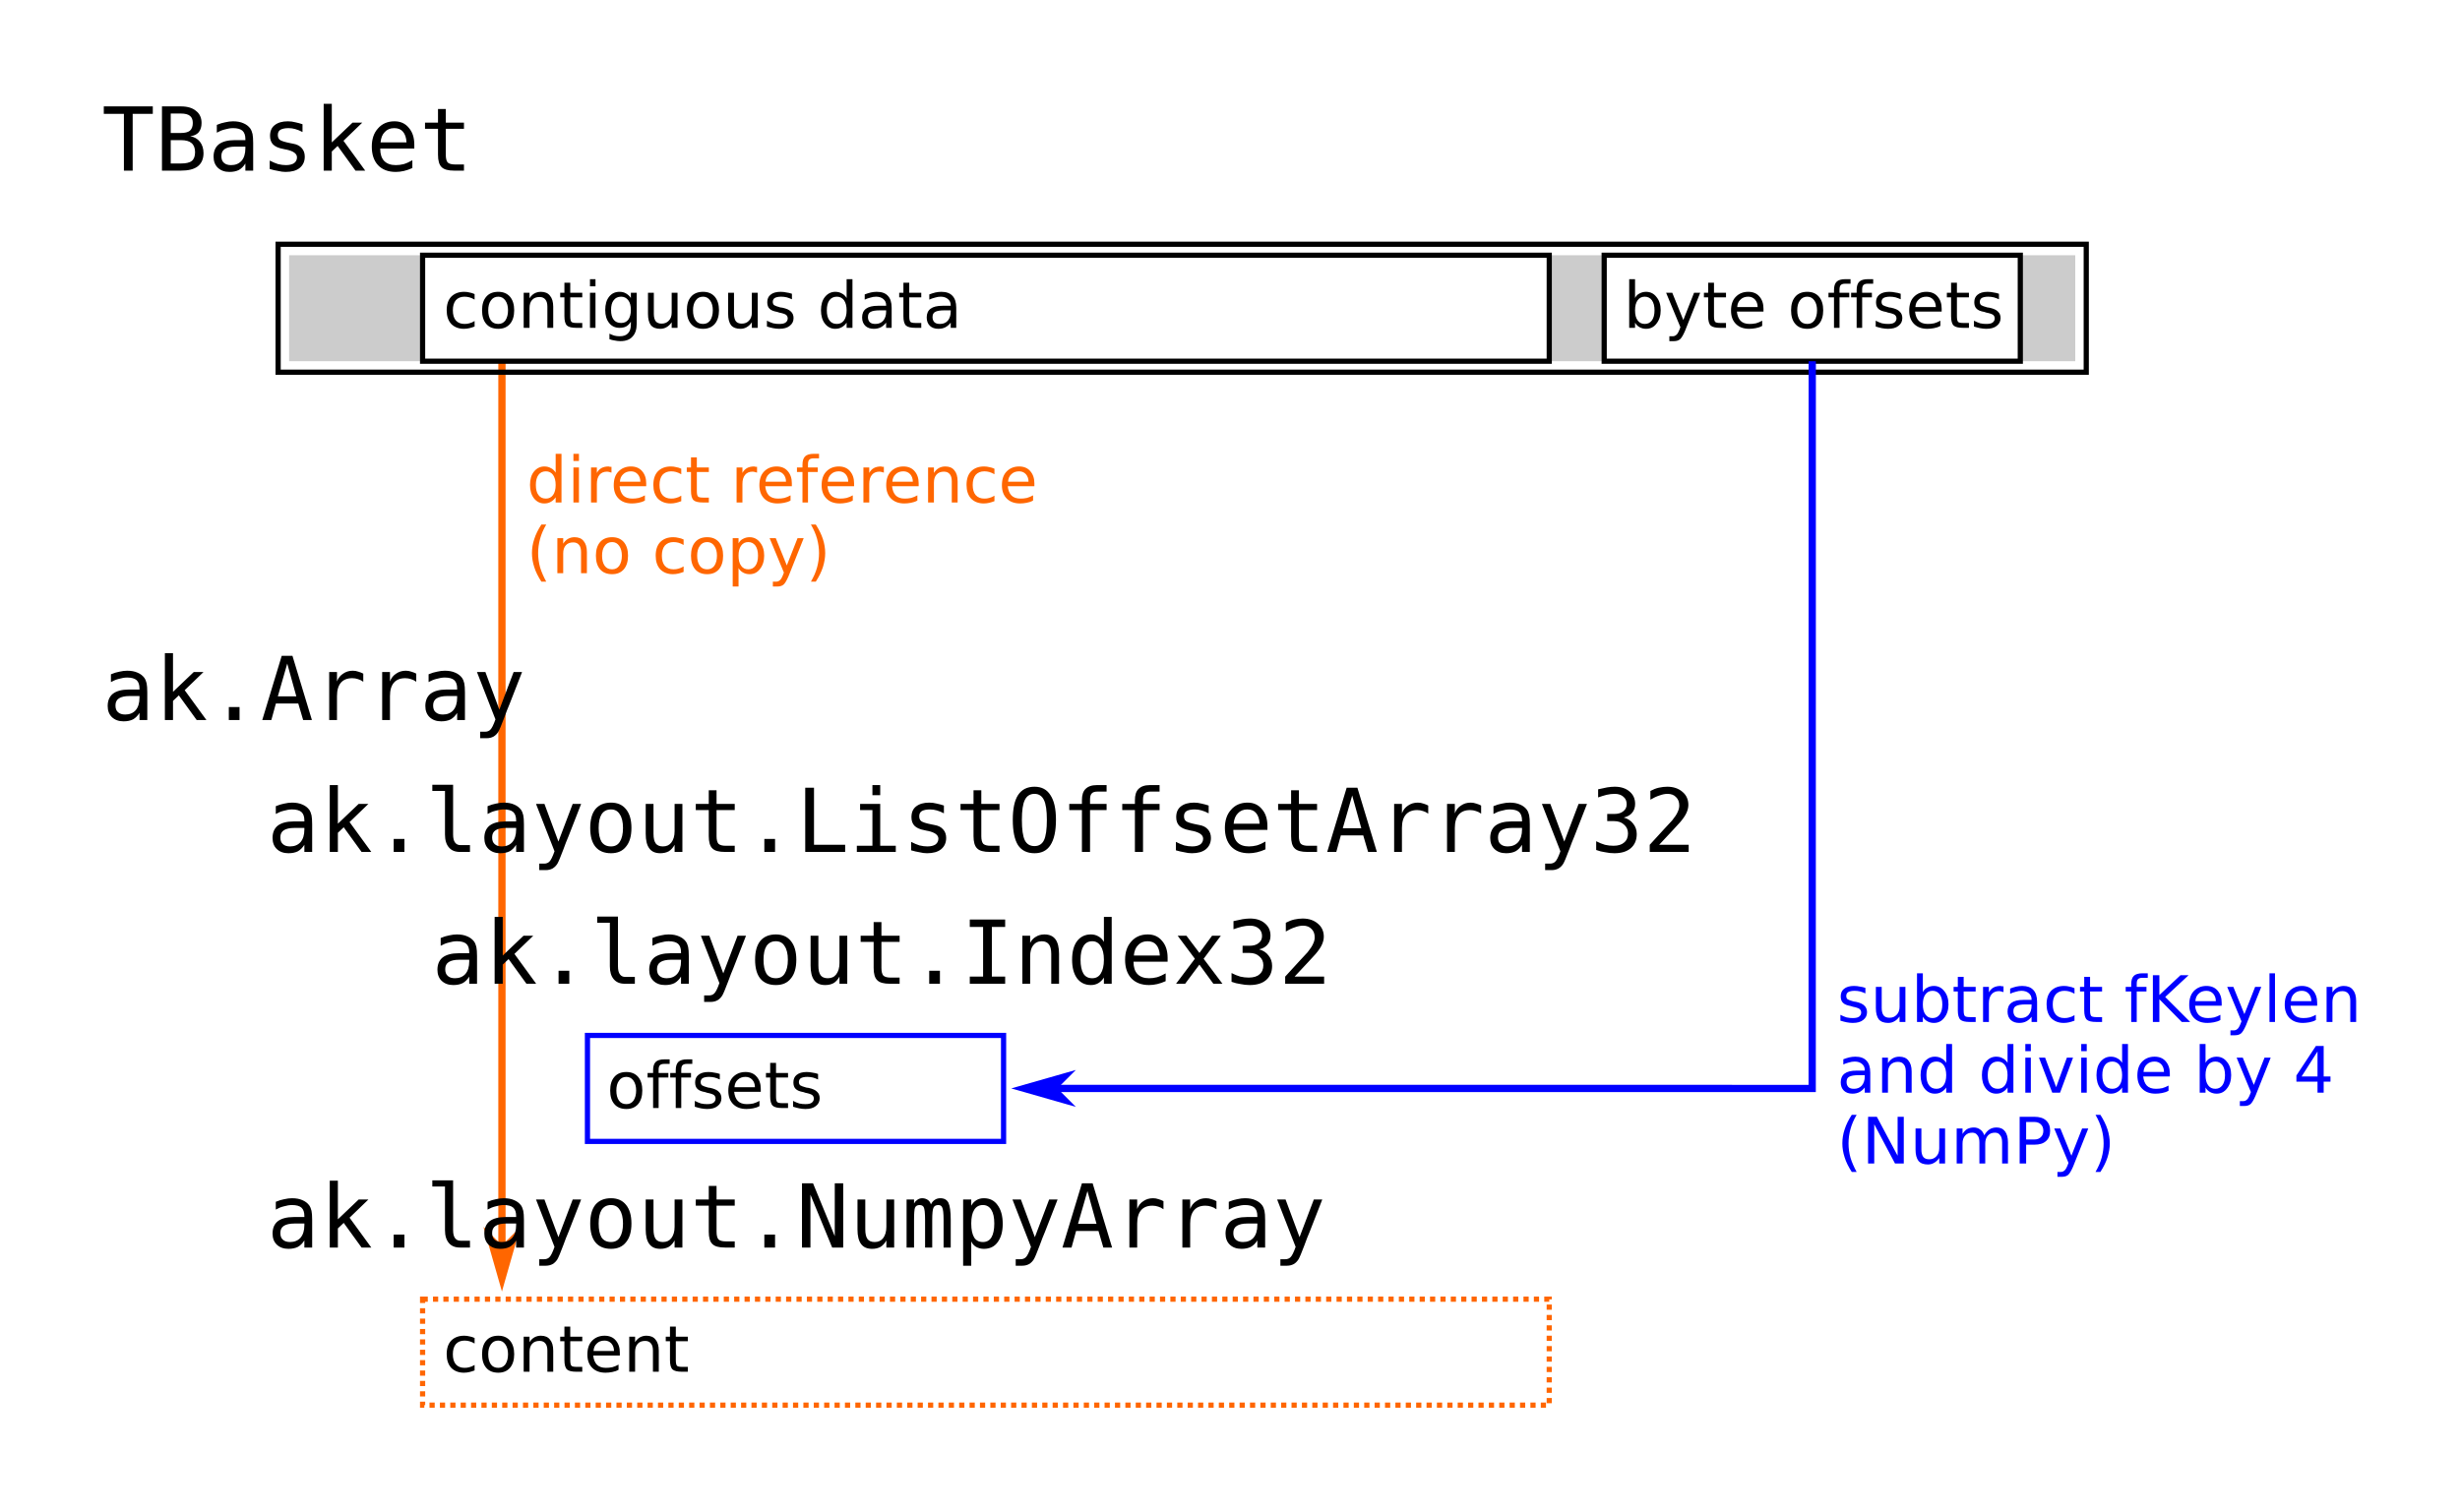
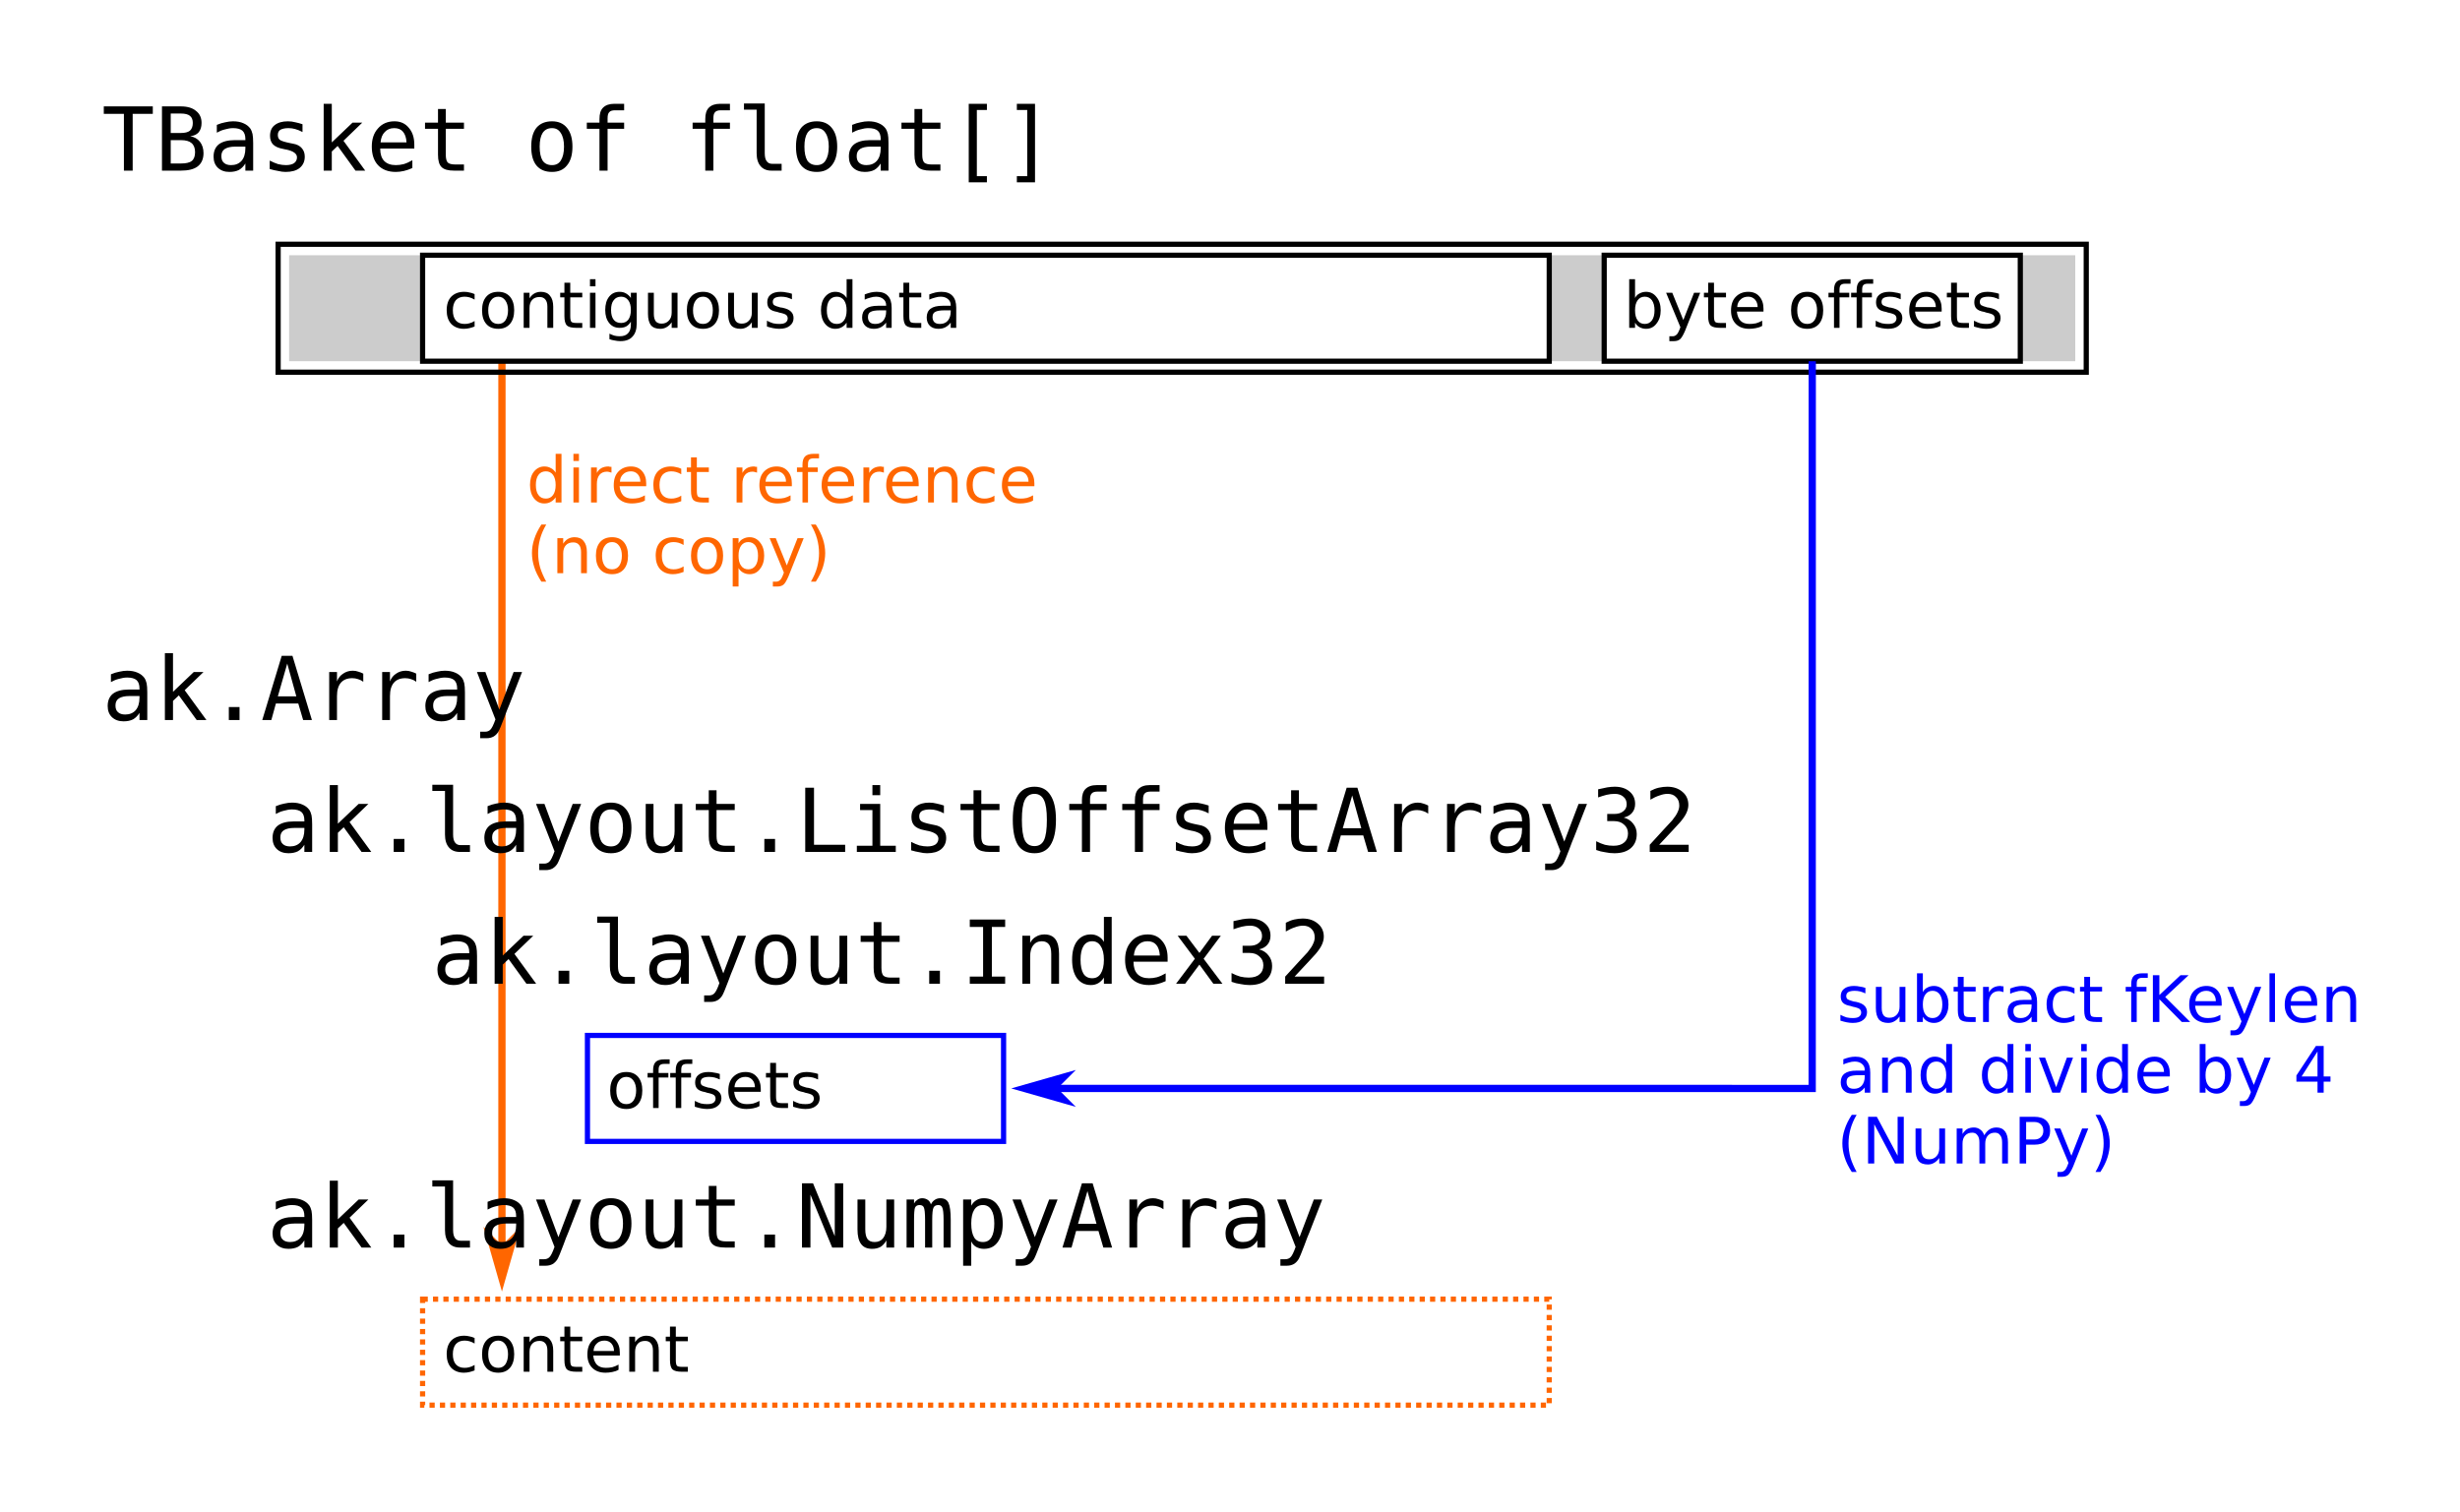
<svg xmlns="http://www.w3.org/2000/svg" width="118.431mm" height="72.789mm" viewBox="0 0 118.431 72.789" version="1.1" id="svg8">
  <defs id="defs2">
    <marker orient="auto" refY="0" refX="0" id="marker1995" style="overflow:visible">
      <path id="path1993" d="M 0,0 5,-5 -12.5,0 5,5 Z" style="fill:#0000ff;fill-opacity:1;fill-rule:evenodd;stroke:#0000ff;stroke-width:1pt;stroke-opacity:1" transform="matrix(-0.4,0,0,-0.4,-4,0)" />
    </marker>
    <marker style="overflow:visible" id="marker1481" refX="0" refY="0" orient="auto">
      <path transform="matrix(-0.4,0,0,-0.4,-4,0)" style="fill:#0000ff;fill-opacity:1;fill-rule:evenodd;stroke:#0000ff;stroke-width:1pt;stroke-opacity:1" d="M 0,0 5,-5 -12.5,0 5,5 Z" id="path1479" />
    </marker>
    <marker style="overflow:visible" id="marker1400" refX="0" refY="0" orient="auto">
      <path transform="matrix(-0.4,0,0,-0.4,-4,0)" style="fill:#ff6600;fill-opacity:1;fill-rule:evenodd;stroke:#ff6600;stroke-width:1pt;stroke-opacity:1" d="M 0,0 5,-5 -12.5,0 5,5 Z" id="path1398" />
    </marker>
    <marker orient="auto" refY="0" refX="0" id="Arrow1Mend" style="overflow:visible">
      <path id="path903" d="M 0,0 5,-5 -12.5,0 5,5 Z" style="fill:#ff6600;fill-opacity:1;fill-rule:evenodd;stroke:#ff6600;stroke-width:1pt;stroke-opacity:1" transform="matrix(-0.4,0,0,-0.4,-4,0)" />
    </marker>
    <marker orient="auto" refY="0" refX="0" id="Arrow2Lend" style="overflow:visible">
      <path id="path915" style="fill:#000000;fill-opacity:1;fill-rule:evenodd;stroke:#000000;stroke-width:0.625;stroke-linejoin:round;stroke-opacity:1" d="M 8.719,4.034 -2.207,0.016 8.719,-4.002 c -1.745,2.372 -1.735,5.617 -6e-7,8.035 z" transform="matrix(-1.1,0,0,-1.1,-1.1,0)" />
    </marker>
    <marker orient="auto" refY="0" refX="0" id="Arrow1Mend-4" style="overflow:visible">
      <path id="path903-6" d="M 0,0 5,-5 -12.5,0 5,5 Z" style="fill:#ff6600;fill-opacity:1;fill-rule:evenodd;stroke:#ff6600;stroke-width:1pt;stroke-opacity:1" transform="matrix(-0.4,0,0,-0.4,-4,0)" />
    </marker>
    <marker orient="auto" refY="0" refX="0" id="Arrow1Mend-5" style="overflow:visible">
      <path id="path903-8" d="M 0,0 5,-5 -12.5,0 5,5 Z" style="fill:#ff6600;fill-opacity:1;fill-rule:evenodd;stroke:#ff6600;stroke-width:1pt;stroke-opacity:1" transform="matrix(-0.4,0,0,-0.4,-4,0)" />
    </marker>
  </defs>
  <g id="layer1" transform="translate(-57.08524,-125.498)">
    <path style="opacity:1;vector-effect:none;fill:none;fill-opacity:1;stroke:#ff6600;stroke-width:0.35;stroke-linecap:butt;stroke-linejoin:miter;stroke-miterlimit:4;stroke-dasharray:none;stroke-dashoffset:0;stroke-opacity:1;marker-end:url(#Arrow1Mend)" d="m 81.25,142.892 v 44.11" id="path892" />
    <rect y="137.789" x="71.004" height="5.103" width="6.426" id="rect859" style="opacity:1;vector-effect:none;fill:#cccccc;fill-opacity:1;fill-rule:evenodd;stroke:none;stroke-width:0.25;stroke-linecap:butt;stroke-linejoin:miter;stroke-miterlimit:4;stroke-dasharray:none;stroke-dashoffset:0;stroke-opacity:1" />
    <rect style="opacity:1;vector-effect:none;fill:#cccccc;fill-opacity:1;fill-rule:evenodd;stroke:none;stroke-width:0.25;stroke-linecap:butt;stroke-linejoin:miter;stroke-miterlimit:4;stroke-dasharray:none;stroke-dashoffset:0;stroke-opacity:1" id="rect841" width="2.646" height="5.103" x="131.669" y="137.789" />
    <rect y="137.789" x="154.348" height="5.103" width="2.646" id="rect857" style="opacity:1;vector-effect:none;fill:#cccccc;fill-opacity:1;fill-rule:evenodd;stroke:none;stroke-width:0.25;stroke-linecap:butt;stroke-linejoin:miter;stroke-miterlimit:4;stroke-dasharray:none;stroke-dashoffset:0;stroke-opacity:1" />
    <text xml:space="preserve" style="font-style:normal;font-variant:normal;font-weight:normal;font-stretch:normal;font-size:4.233px;line-height:1;font-family:'DejaVu Sans Mono';-inkscape-font-specification:'DejaVu Sans Mono';text-align:start;letter-spacing:0px;word-spacing:0px;text-anchor:start;fill:#000000;fill-opacity:1;stroke:none;stroke-width:0.265" x="61.988" y="160.173" id="text817">
      <tspan id="tspan815" x="61.988" y="160.173" style="stroke-width:0.265">ak.Array</tspan>
    </text>
    <text id="text821" y="166.523" x="69.926" style="font-style:normal;font-variant:normal;font-weight:normal;font-stretch:normal;font-size:4.233px;line-height:1;font-family:'DejaVu Sans Mono';-inkscape-font-specification:'DejaVu Sans Mono';text-align:start;letter-spacing:0px;word-spacing:0px;text-anchor:start;fill:#000000;fill-opacity:1;stroke:none;stroke-width:0.265" xml:space="preserve">
      <tspan style="stroke-width:0.265" y="166.523" x="69.926" id="tspan819">ak.layout.ListOffsetArray32</tspan>
    </text>
    <text xml:space="preserve" style="font-style:normal;font-variant:normal;font-weight:normal;font-stretch:normal;font-size:4.233px;line-height:1;font-family:'DejaVu Sans Mono';-inkscape-font-specification:'DejaVu Sans Mono';text-align:start;letter-spacing:0px;word-spacing:0px;text-anchor:start;fill:#000000;fill-opacity:1;stroke:none;stroke-width:0.265" x="77.863" y="172.873" id="text825">
      <tspan id="tspan823" x="77.863" y="172.873" style="stroke-width:0.265">ak.layout.Index32</tspan>
    </text>
    <text xml:space="preserve" style="font-style:normal;font-variant:normal;font-weight:normal;font-stretch:normal;font-size:4.233px;line-height:1;font-family:'DejaVu Sans Mono';-inkscape-font-specification:'DejaVu Sans Mono';text-align:start;letter-spacing:0px;word-spacing:0px;text-anchor:start;fill:#000000;fill-opacity:1;stroke:none;stroke-width:0.265" x="69.926" y="185.573" id="text829">
      <tspan id="tspan827" x="69.926" y="185.573" style="stroke-width:0.265">ak.layout.NumpyArray</tspan>
    </text>
    <rect y="188.06" x="77.43" height="5.103" width="54.24" id="rect833" style="opacity:1;vector-effect:none;fill:none;fill-opacity:1;fill-rule:evenodd;stroke:#ff6600;stroke-width:0.25;stroke-linecap:butt;stroke-linejoin:miter;stroke-miterlimit:4;stroke-dasharray:0.25, 0.25;stroke-dashoffset:0;stroke-opacity:1" />
    <rect y="175.36" x="85.367" height="5.103" width="20.033" id="rect835" style="opacity:1;vector-effect:none;fill:none;fill-opacity:1;fill-rule:evenodd;stroke:#0000ff;stroke-width:0.25;stroke-linecap:butt;stroke-linejoin:miter;stroke-miterlimit:4;stroke-dasharray:none;stroke-dashoffset:0;stroke-opacity:1" />
    <rect y="137.789" x="77.43" height="5.103" width="54.24" id="rect837" style="opacity:1;vector-effect:none;fill:none;fill-opacity:1;fill-rule:evenodd;stroke:#000000;stroke-width:0.25;stroke-linecap:butt;stroke-linejoin:miter;stroke-miterlimit:4;stroke-dasharray:none;stroke-dashoffset:0;stroke-opacity:1" />
    <rect style="opacity:1;vector-effect:none;fill:none;fill-opacity:1;fill-rule:evenodd;stroke:#000000;stroke-width:0.25;stroke-linecap:butt;stroke-linejoin:miter;stroke-miterlimit:4;stroke-dasharray:none;stroke-dashoffset:0;stroke-opacity:1" id="rect839" width="20.033" height="5.103" x="134.315" y="137.789" />
    <path style="opacity:1;vector-effect:none;fill:none;fill-opacity:1;fill-rule:evenodd;stroke:#000000;stroke-width:0.25;stroke-linecap:butt;stroke-linejoin:miter;stroke-miterlimit:4;stroke-dasharray:none;stroke-dashoffset:0;stroke-opacity:1" d="m 70.475,137.26 h 87.048 v 6.161 H 70.475 Z" id="rect861" />
    <text id="text871" y="133.714" x="61.988" style="font-style:normal;font-variant:normal;font-weight:normal;font-stretch:normal;font-size:4.233px;line-height:1;font-family:'DejaVu Sans Mono';-inkscape-font-specification:'DejaVu Sans Mono';text-align:start;letter-spacing:0px;word-spacing:0px;text-anchor:start;fill:#000000;fill-opacity:1;stroke:none;stroke-width:0.265" xml:space="preserve">
-       <tspan style="stroke-width:0.265" y="133.714" x="61.988" id="tspan869">TBasket</tspan>
+       <tspan style="stroke-width:0.265" y="133.714" x="61.988" id="tspan869">TBasket of float[]</tspan>
    </text>
    <path id="path1438" style="opacity:1;vector-effect:none;fill:none;fill-opacity:1;stroke:#0000ff;stroke-width:0.35;stroke-linecap:butt;stroke-linejoin:miter;stroke-miterlimit:4;stroke-dasharray:none;stroke-dashoffset:0;stroke-opacity:1;marker-end:url(#marker1481)" d="m 144.332,142.892 -0.003,35.022 -37.87,-0.003" />
    <text xml:space="preserve" style="font-style:normal;font-variant:normal;font-weight:normal;font-stretch:normal;font-size:4.233px;line-height:1;font-family:'DejaVu Sans Mono';-inkscape-font-specification:'DejaVu Sans Mono';text-align:start;letter-spacing:0px;word-spacing:0px;text-anchor:start;fill:#000000;fill-opacity:1;stroke:none;stroke-width:0.265" x="154.615" y="161.762" id="text1930">
      <tspan id="tspan1928" x="154.615" y="164.978" style="stroke-width:0.265" />
    </text>
    <text xml:space="preserve" style="font-style:normal;font-variant:normal;font-weight:normal;font-stretch:normal;font-size:3.097px;line-height:1;font-family:'DejaVu Sans';-inkscape-font-specification:'DejaVu Sans';text-align:start;letter-spacing:0px;word-spacing:0px;text-anchor:start;fill:#000000;fill-opacity:1;stroke:none;stroke-width:0.194" x="135.239" y="141.283" id="text1934">
      <tspan id="tspan1932" x="135.239" y="141.283" style="stroke-width:0.194">byte offsets</tspan>
    </text>
    <text id="text1938" y="141.283" x="78.419" style="font-style:normal;font-variant:normal;font-weight:normal;font-stretch:normal;font-size:3.097px;line-height:1;font-family:'DejaVu Sans';-inkscape-font-specification:'DejaVu Sans';text-align:start;letter-spacing:0px;word-spacing:0px;text-anchor:start;fill:#000000;fill-opacity:1;stroke:none;stroke-width:0.194" xml:space="preserve">
      <tspan style="stroke-width:0.194" y="141.283" x="78.419" id="tspan1936">contiguous data</tspan>
    </text>
    <text id="text1948" y="178.854" x="86.291" style="font-style:normal;font-variant:normal;font-weight:normal;font-stretch:normal;font-size:3.097px;line-height:1;font-family:'DejaVu Sans';-inkscape-font-specification:'DejaVu Sans';text-align:start;letter-spacing:0px;word-spacing:0px;text-anchor:start;fill:#000000;fill-opacity:1;stroke:none;stroke-width:0.194" xml:space="preserve">
      <tspan style="stroke-width:0.194" y="178.854" x="86.291" id="tspan1946">offsets</tspan>
    </text>
    <text xml:space="preserve" style="font-style:normal;font-variant:normal;font-weight:normal;font-stretch:normal;font-size:3.097px;line-height:1.1;font-family:'DejaVu Sans';-inkscape-font-specification:'DejaVu Sans';text-align:start;letter-spacing:0px;word-spacing:0px;text-anchor:start;fill:#0000ff;fill-opacity:1;stroke:none;stroke-width:0.194" x="145.515" y="174.711" id="text1952">
      <tspan id="tspan1950" x="145.515" y="174.711" style="line-height:1.1;fill:#0000ff;stroke-width:0.194">subtract fKeylen</tspan>
      <tspan x="145.515" y="178.118" style="line-height:1.1;fill:#0000ff;stroke-width:0.194" id="tspan1954">and divide by 4</tspan>
      <tspan x="145.515" y="181.525" style="line-height:1.1;fill:#0000ff;stroke-width:0.194" id="tspan1956">(NumPy)</tspan>
    </text>
    <text xml:space="preserve" style="font-style:normal;font-variant:normal;font-weight:normal;font-stretch:normal;font-size:3.097px;line-height:1;font-family:'DejaVu Sans';-inkscape-font-specification:'DejaVu Sans';text-align:start;letter-spacing:0px;word-spacing:0px;text-anchor:start;fill:#000000;fill-opacity:1;stroke:none;stroke-width:0.194" x="78.419" y="191.554" id="text1962">
      <tspan id="tspan1960" x="78.419" y="191.554" style="stroke-width:0.194">content</tspan>
    </text>
    <text xml:space="preserve" style="font-style:normal;font-variant:normal;font-weight:normal;font-stretch:normal;font-size:3.097px;line-height:1.1;font-family:'DejaVu Sans';-inkscape-font-specification:'DejaVu Sans';text-align:start;letter-spacing:0px;word-spacing:0px;text-anchor:start;fill:#ff6600;fill-opacity:1;stroke:none;stroke-width:0.194" x="82.43" y="149.695" id="text1991">
      <tspan x="82.43" y="149.695" style="line-height:1.1;fill:#ff6600;stroke-width:0.194" id="tspan1987">direct reference</tspan>
      <tspan id="tspan1989" x="82.43" y="153.102" style="line-height:1.1;fill:#ff6600;stroke-width:0.194">(no copy)</tspan>
    </text>
  </g>
</svg>
